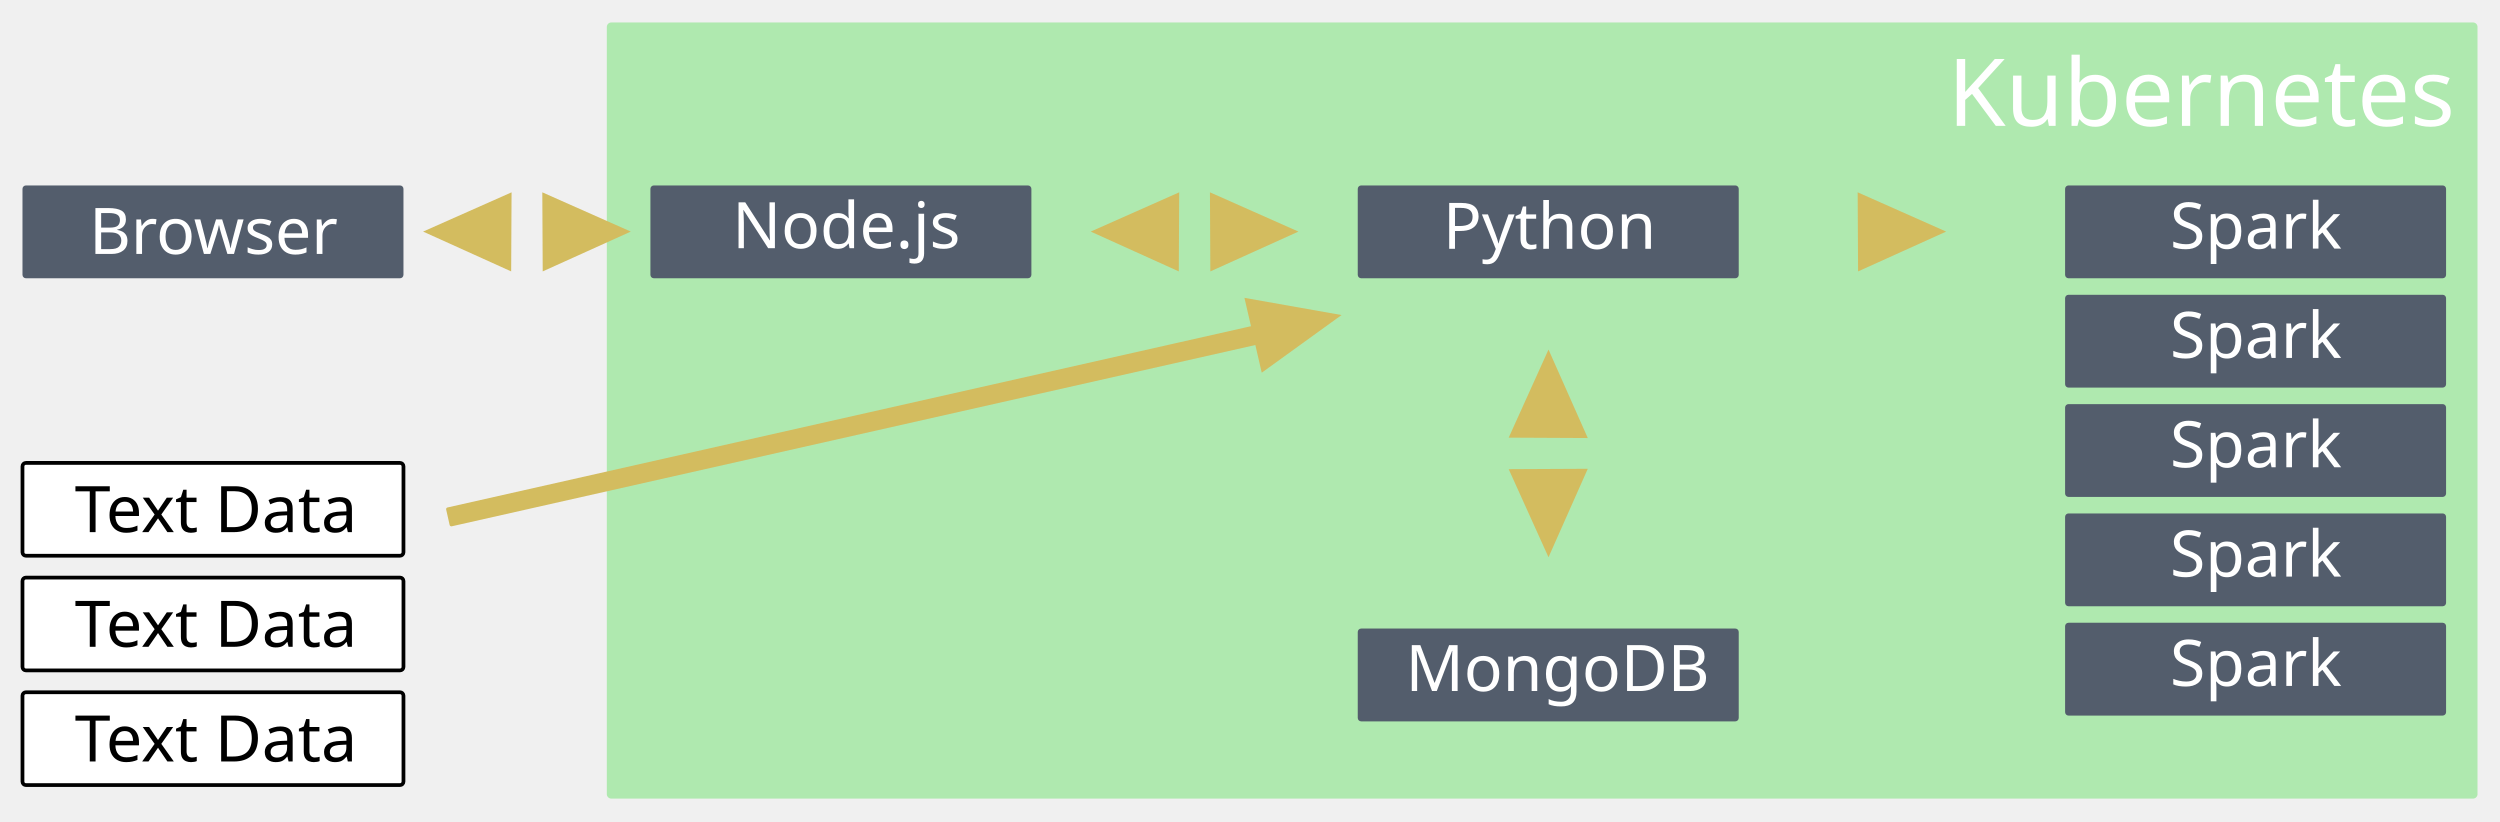
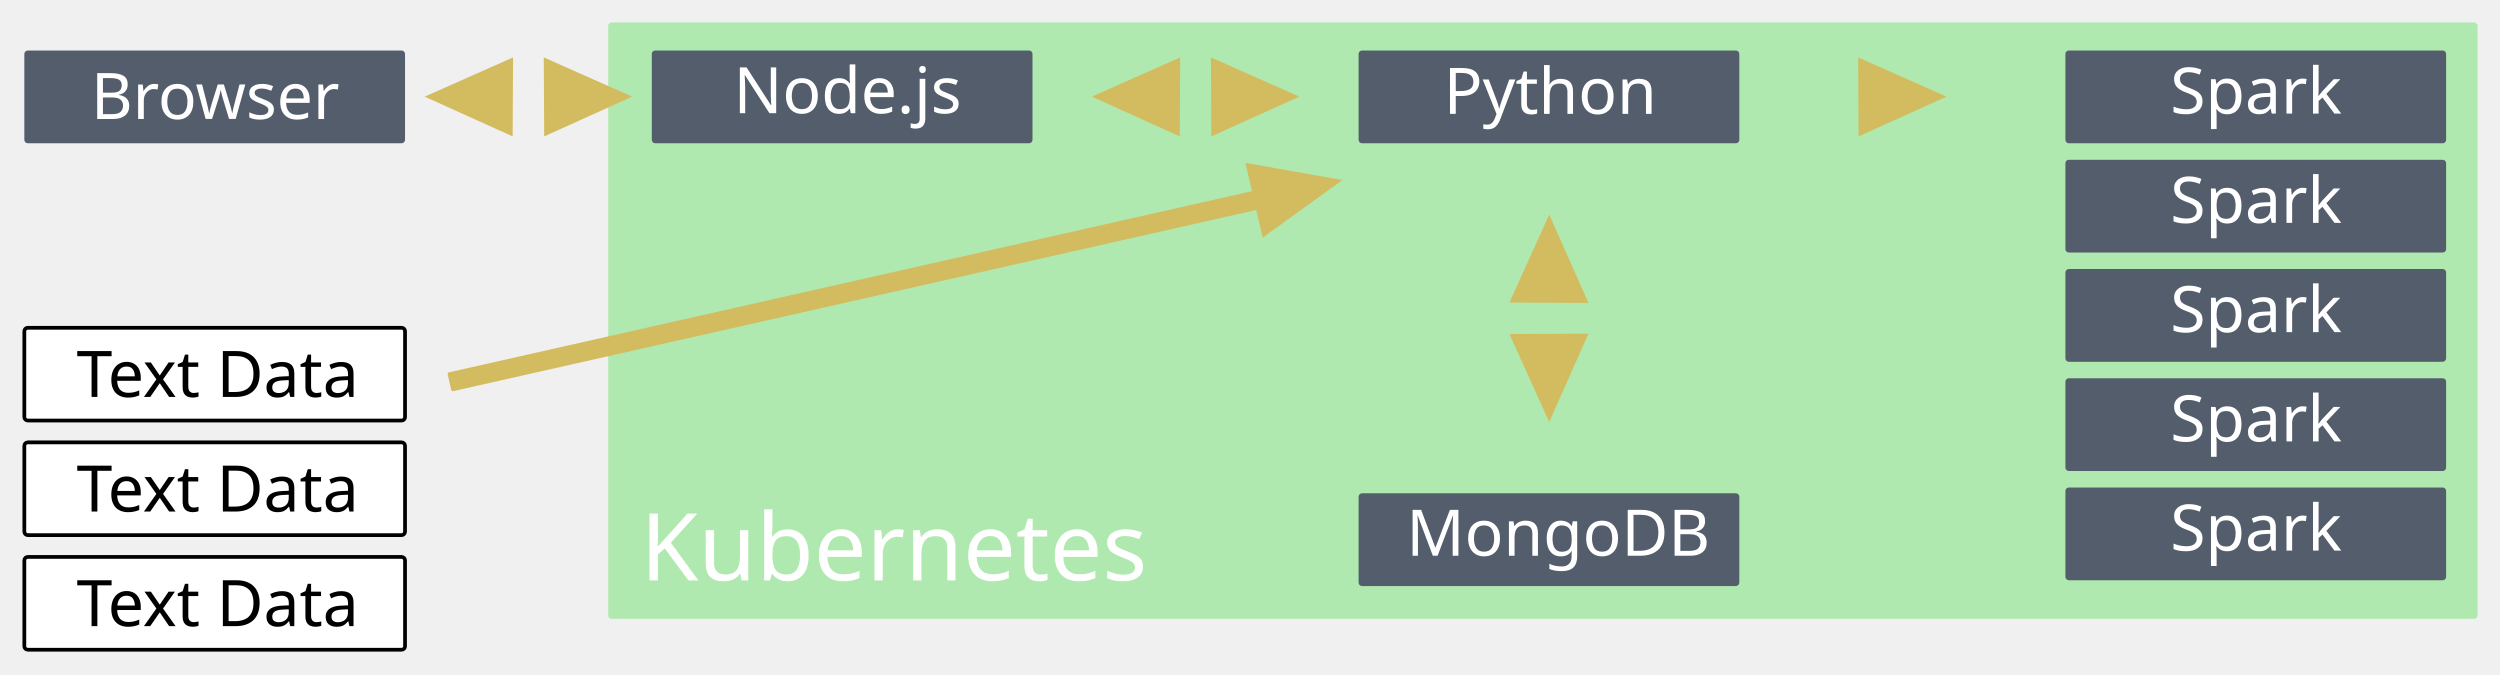
- <svg xmlns="http://www.w3.org/2000/svg" width="667.244" height="219.143" viewBox="0 0 667.244 219.143" id="svg2" version="1.1">
+ <svg xmlns="http://www.w3.org/2000/svg" width="667.744" height="180.036" viewBox="0 0 667.744 180.036" id="svg2" version="1.1">
  <defs id="defs4" />
-   <g id="layer1" transform="translate(381.2661,-257.0609)">
-     <rect style="fill:#afe9af" id="rect3433-5-6-2-9" width="499.286" height="207.143" x="-219.308" y="263.061" ry="1.19" />
-     <g id="g3455" transform="matrix(0.190573,0,0,0.190573,147.9515,286.0616)">
+   <g id="layer1" transform="translate(381.7661,-257.0609)">
+     <rect style="fill:#afe9af" id="rect3433-5-6-2-9" width="499.286" height="159.286" x="-219.308" y="263.061" ry="0.915" />
+     <g id="g3455" transform="matrix(0.190573,0,0,0.190573,147.9515,250.0616)">
      <rect ry="4.821" y="107.541" x="115.179" height="130" width="533.571" id="rect3338" style="fill:#535d6c" />
      <text id="text3342" y="195.986" x="262.125" style="font-style:normal;font-variant:normal;font-weight:normal;font-stretch:normal;font-size:90px;line-height:125%;font-family:Overpass;-inkscape-font-specification:Overpass;letter-spacing:0px;word-spacing:0px;fill:#ffffff;fill-opacity:1;stroke:none;stroke-width:1px;stroke-linecap:butt;stroke-linejoin:miter;stroke-opacity:1" xml:space="preserve">
        <tspan y="195.986" x="262.125" id="tspan3344">Spark</tspan>
      </text>
    </g>
-     <g id="g4356" transform="translate(-15,1.326336)">
+     <g id="g4356" transform="translate(-15,-34.67366)">
      <rect ry="0.919" y="305.23" x="-360.266" height="24.774" width="101.684" id="rect3338-1-8" style="fill:#535d6c" />
      <text id="text3342-3" y="323.517" x="-342.471" style="font-style:normal;font-variant:normal;font-weight:normal;font-stretch:normal;font-size:17.152px;line-height:125%;font-family:Overpass;-inkscape-font-specification:Overpass;letter-spacing:0px;word-spacing:0px;fill:#ffffff;fill-opacity:1;stroke:none;stroke-width:1px;stroke-linecap:butt;stroke-linejoin:miter;stroke-opacity:1" xml:space="preserve">
        <tspan y="323.517" x="-342.471" id="tspan3344-4">Browser</tspan>
      </text>
    </g>
-     <g id="g3465" transform="matrix(0.190573,0,0,0.190573,-241.6025,188.5971)">
+     <g id="g3465" transform="matrix(0.190573,0,0,0.190573,-241.6025,152.5971)">
      <rect ry="4.821" y="618.969" x="178.036" height="130" width="533.571" id="rect3338-1-8-2" style="fill:#535d6c" />
      <text id="text3342-3-2" y="706.843" x="292.727" style="font-style:normal;font-variant:normal;font-weight:normal;font-stretch:normal;font-size:90px;line-height:125%;font-family:Overpass;-inkscape-font-specification:Overpass;letter-spacing:0px;word-spacing:0px;fill:#ffffff;fill-opacity:1;stroke:none;stroke-width:1px;stroke-linecap:butt;stroke-linejoin:miter;stroke-opacity:1" xml:space="preserve">
        <tspan y="706.843" x="292.727" id="tspan3344-4-4">Node.js</tspan>
      </text>
    </g>
-     <g id="g3470" transform="matrix(0.190573,0,0,0.190573,-30.36406,264.8182)">
+     <g id="g3470" transform="matrix(0.190573,0,0,0.190573,-30.36406,228.8182)">
      <rect ry="4.821" y="839.578" x="60.228" height="130" width="533.571" id="rect3338-1-8-2-5" style="fill:#535d6c" />
      <text id="text3342-3-2-1" y="927.078" x="127.173" style="font-style:normal;font-variant:normal;font-weight:normal;font-stretch:normal;font-size:90px;line-height:125%;font-family:Overpass;-inkscape-font-specification:Overpass;letter-spacing:0px;word-spacing:0px;fill:#ffffff;fill-opacity:1;stroke:none;stroke-width:1px;stroke-linecap:butt;stroke-linejoin:miter;stroke-opacity:1" xml:space="preserve">
        <tspan y="927.078" x="127.173" id="tspan3344-4-4-7">MongoDB</tspan>
      </text>
    </g>
-     <g id="g3485" transform="matrix(0.190573,0,0,0.190573,14.98262,198.5301)">
+     <g id="g3485" transform="matrix(0.190573,0,0,0.190573,14.98262,162.5301)">
      <rect ry="4.821" y="566.848" x="-177.721" height="130" width="533.571" id="rect3338-1-8-2-57" style="fill:#535d6c" />
      <text id="text3342-3-2-16" y="655.622" x="-58.371" style="font-style:normal;font-variant:normal;font-weight:normal;font-stretch:normal;font-size:90px;line-height:125%;font-family:Overpass;-inkscape-font-specification:Overpass;letter-spacing:0px;word-spacing:0px;fill:#ffffff;fill-opacity:1;stroke:none;stroke-width:1px;stroke-linecap:butt;stroke-linejoin:miter;stroke-opacity:1" xml:space="preserve">
        <tspan y="655.622" x="-58.371" id="tspan3344-4-4-9">Python</tspan>
      </text>
    </g>
-     <text xml:space="preserve" style="font-style:normal;font-variant:normal;font-weight:normal;font-stretch:normal;font-size:25px;line-height:125%;font-family:Overpass;-inkscape-font-specification:Overpass;letter-spacing:0px;word-spacing:0px;fill:#ffffff;fill-opacity:1;stroke:none;stroke-width:1px;stroke-linecap:butt;stroke-linejoin:miter;stroke-opacity:1" x="138.571" y="290.648" id="text4346">
-       <tspan id="tspan4348" x="138.571" y="290.648">Kubernetes</tspan>
+     <text xml:space="preserve" style="font-style:normal;font-variant:normal;font-weight:normal;font-stretch:normal;font-size:25px;line-height:125%;font-family:Overpass;-inkscape-font-specification:Overpass;letter-spacing:0px;word-spacing:0px;fill:#ffffff;fill-opacity:1;stroke:none;stroke-width:1px;stroke-linecap:butt;stroke-linejoin:miter;stroke-opacity:1" x="-210.714" y="412.076" id="text4346">
+       <tspan id="tspan4348" x="-210.714" y="412.076">Kubernetes</tspan>
    </text>
-     <g id="g4679" transform="matrix(0.9493533,0.2051337,-0.2051337,0.9493533,66.4762,24.38948)">
+     <g id="g4679" transform="matrix(0.9493533,0.2051337,-0.2051337,0.9493533,66.4762,-11.61052)">
      <path style="fill:#d3bc5f" id="path3525-2-7" d="m -820,-314.487 -92.06,1e-5 46.03,-79.726 46.03,-79.726 46.03,79.726 46.03,79.726 z" transform="matrix(0.04884372,0.1037295,-0.1416537,0.06626981,-48.46116,454.7409)" />
      <rect transform="matrix(0.9070044,-0.4211211,0.4211211,0.9070044,0,0)" ry="0.488" y="295.327" x="-413.624" height="5.309" width="227.87" id="rect4376-6" style="opacity:1;fill:#d3bc5f;fill-opacity:1;stroke:none;stroke-width:2;stroke-miterlimit:4;stroke-dasharray:none;stroke-opacity:1" />
    </g>
-     <g id="g4427" transform="translate(39.84027,-75.09643)">
+     <g id="g4427" transform="translate(39.84027,-111.0964)">
      <path style="fill:#d3bc5f" id="path3525-2-7-2" d="m -820,-314.487 -92.06,1e-5 46.03,-79.726 46.03,-79.726 46.03,79.726 46.03,79.726 z" transform="matrix(5.847028e-4,0.1146522,-0.147774,4.5364876e-4,-322.3063,488.1971)" />
      <path style="fill:#d3bc5f" id="path3525-2-7-2-4" d="m -820,-314.487 -92.06,1e-5 46.03,-79.726 46.03,-79.726 46.03,79.726 46.03,79.726 z" transform="matrix(-5.847028e-4,0.1146522,0.147774,4.5364876e-4,-238.6299,488.1971)" />
    </g>
-     <g id="g4427-5" transform="translate(218.0303,-75.09643)">
+     <g id="g4427-5" transform="translate(218.0303,-111.0964)">
      <path style="fill:#d3bc5f" id="path3525-2-7-2-2" d="m -820,-314.487 -92.06,1e-5 46.03,-79.726 46.03,-79.726 46.03,79.726 46.03,79.726 z" transform="matrix(5.847028e-4,0.1146522,-0.147774,4.5364876e-4,-322.3063,488.1971)" />
      <path style="fill:#d3bc5f" id="path3525-2-7-2-4-0" d="m -820,-314.487 -92.06,1e-5 46.03,-79.726 46.03,-79.726 46.03,79.726 46.03,79.726 z" transform="matrix(-5.847028e-4,0.1146522,0.147774,4.5364876e-4,-238.6299,488.1971)" />
    </g>
-     <g id="g4427-5-2" transform="matrix(0,1,-1,0,425.9956,658.5429)">
+     <g id="g4427-5-2" transform="matrix(0,1,-1,0,425.9956,622.5429)">
      <path style="fill:#d3bc5f" id="path3525-2-7-2-2-9" d="m -820,-314.487 -92.06,1e-5 46.03,-79.726 46.03,-79.726 46.03,79.726 46.03,79.726 z" transform="matrix(5.847028e-4,0.1146522,-0.147774,4.5364876e-4,-322.3063,488.1971)" />
      <path style="fill:#d3bc5f" id="path3525-2-7-2-4-0-0" d="m -820,-314.487 -92.06,1e-5 46.03,-79.726 46.03,-79.726 46.03,79.726 46.03,79.726 z" transform="matrix(-5.847028e-4,0.1146522,0.147774,4.5364876e-4,-238.6299,488.1971)" />
    </g>
-     <path transform="matrix(5.847028e-4,0.1146522,-0.147774,4.5364876e-4,68.60174,413.1007)" d="m -820,-314.487 -92.06,1e-5 46.03,-79.726 46.03,-79.726 46.03,79.726 46.03,79.726 z" id="path3525-2-7-9" style="fill:#d3bc5f" />
-     <g id="g3455-9" transform="matrix(0.190573,0,0,0.190573,147.9515,315.2412)">
+     <path transform="matrix(5.847028e-4,0.1146522,-0.147774,4.5364876e-4,68.60174,377.1007)" d="m -820,-314.487 -92.06,1e-5 46.03,-79.726 46.03,-79.726 46.03,79.726 46.03,79.726 z" id="path3525-2-7-9" style="fill:#d3bc5f" />
+     <g id="g3455-9" transform="matrix(0.190573,0,0,0.190573,147.9515,279.2412)">
      <rect ry="4.821" y="107.541" x="115.179" height="130" width="533.571" id="rect3338-4" style="fill:#535d6c" />
      <text id="text3342-5" y="195.986" x="262.125" style="font-style:normal;font-variant:normal;font-weight:normal;font-stretch:normal;font-size:90px;line-height:125%;font-family:Overpass;-inkscape-font-specification:Overpass;letter-spacing:0px;word-spacing:0px;fill:#ffffff;fill-opacity:1;stroke:none;stroke-width:1px;stroke-linecap:butt;stroke-linejoin:miter;stroke-opacity:1" xml:space="preserve">
        <tspan y="195.986" x="262.125" id="tspan3344-1">Spark</tspan>
      </text>
    </g>
-     <g id="g3455-0" transform="matrix(0.190573,0,0,0.190573,147.9515,344.4207)">
+     <g id="g3455-0" transform="matrix(0.190573,0,0,0.190573,147.9515,308.4207)">
      <rect ry="4.821" y="107.541" x="115.179" height="130" width="533.571" id="rect3338-3" style="fill:#535d6c" />
      <text id="text3342-7" y="195.986" x="262.125" style="font-style:normal;font-variant:normal;font-weight:normal;font-stretch:normal;font-size:90px;line-height:125%;font-family:Overpass;-inkscape-font-specification:Overpass;letter-spacing:0px;word-spacing:0px;fill:#ffffff;fill-opacity:1;stroke:none;stroke-width:1px;stroke-linecap:butt;stroke-linejoin:miter;stroke-opacity:1" xml:space="preserve">
        <tspan y="195.986" x="262.125" id="tspan3344-8">Spark</tspan>
      </text>
    </g>
-     <g id="g3455-8" transform="matrix(0.190573,0,0,0.190573,147.9515,373.6003)">
+     <g id="g3455-8" transform="matrix(0.190573,0,0,0.190573,147.9515,337.6003)">
      <rect ry="4.821" y="107.541" x="115.179" height="130" width="533.571" id="rect3338-6" style="fill:#535d6c" />
      <text id="text3342-0" y="195.986" x="262.125" style="font-style:normal;font-variant:normal;font-weight:normal;font-stretch:normal;font-size:90px;line-height:125%;font-family:Overpass;-inkscape-font-specification:Overpass;letter-spacing:0px;word-spacing:0px;fill:#ffffff;fill-opacity:1;stroke:none;stroke-width:1px;stroke-linecap:butt;stroke-linejoin:miter;stroke-opacity:1" xml:space="preserve">
        <tspan y="195.986" x="262.125" id="tspan3344-46">Spark</tspan>
      </text>
    </g>
-     <g id="g3455-7" transform="matrix(0.190573,0,0,0.190573,147.9515,402.7799)">
+     <g id="g3455-7" transform="matrix(0.190573,0,0,0.190573,147.9515,366.7799)">
      <rect ry="4.821" y="107.541" x="115.179" height="130" width="533.571" id="rect3338-60" style="fill:#535d6c" />
      <text id="text3342-9" y="195.986" x="262.125" style="font-style:normal;font-variant:normal;font-weight:normal;font-stretch:normal;font-size:90px;line-height:125%;font-family:Overpass;-inkscape-font-specification:Overpass;letter-spacing:0px;word-spacing:0px;fill:#ffffff;fill-opacity:1;stroke:none;stroke-width:1px;stroke-linecap:butt;stroke-linejoin:miter;stroke-opacity:1" xml:space="preserve">
        <tspan y="195.986" x="262.125" id="tspan3344-7">Spark</tspan>
      </text>
    </g>
-     <g id="g4606" transform="translate(-196.1219,-161.1599)">
+     <g id="g4606" transform="translate(-196.1219,-197.1599)">
      <rect ry="0.919" y="541.769" x="-179.144" height="24.774" width="101.684" id="rect3338-1-8-9-8" style="fill:#ffffff;stroke:#000000;stroke-opacity:1" />
      <text id="text3342-3-7-37" y="560.245" x="-165.185" style="font-style:normal;font-variant:normal;font-weight:normal;font-stretch:normal;font-size:17.152px;line-height:125%;font-family:Overpass;-inkscape-font-specification:Overpass;letter-spacing:0px;word-spacing:0px;fill:#000000;fill-opacity:1;stroke:none;stroke-width:1px;stroke-linecap:butt;stroke-linejoin:miter;stroke-opacity:1" xml:space="preserve">
        <tspan y="560.245" x="-165.185" id="tspan3344-4-8-9">Text Data</tspan>
      </text>
    </g>
-     <g id="g4606-9" transform="translate(-196.1219,-130.5533)">
+     <g id="g4606-9" transform="translate(-196.1219,-166.5533)">
      <rect ry="0.919" y="541.769" x="-179.144" height="24.774" width="101.684" id="rect3338-1-8-9-8-0" style="fill:#ffffff;stroke:#000000;stroke-opacity:1" />
      <text id="text3342-3-7-37-9" y="560.245" x="-165.185" style="font-style:normal;font-variant:normal;font-weight:normal;font-stretch:normal;font-size:17.152px;line-height:125%;font-family:Overpass;-inkscape-font-specification:Overpass;letter-spacing:0px;word-spacing:0px;fill:#000000;fill-opacity:1;stroke:none;stroke-width:1px;stroke-linecap:butt;stroke-linejoin:miter;stroke-opacity:1" xml:space="preserve">
        <tspan y="560.245" x="-165.185" id="tspan3344-4-8-9-8">Text Data</tspan>
      </text>
    </g>
-     <g id="g4606-8" transform="translate(-196.1219,-99.94674)">
+     <g id="g4606-8" transform="translate(-196.1219,-135.9467)">
      <rect ry="0.919" y="541.769" x="-179.144" height="24.774" width="101.684" id="rect3338-1-8-9-8-5" style="fill:#ffffff;stroke:#000000;stroke-opacity:1" />
      <text id="text3342-3-7-37-8" y="560.245" x="-165.185" style="font-style:normal;font-variant:normal;font-weight:normal;font-stretch:normal;font-size:17.152px;line-height:125%;font-family:Overpass;-inkscape-font-specification:Overpass;letter-spacing:0px;word-spacing:0px;fill:#000000;fill-opacity:1;stroke:none;stroke-width:1px;stroke-linecap:butt;stroke-linejoin:miter;stroke-opacity:1" xml:space="preserve">
        <tspan y="560.245" x="-165.185" id="tspan3344-4-8-9-4">Text Data</tspan>
      </text>
    </g>
  </g>
</svg>
